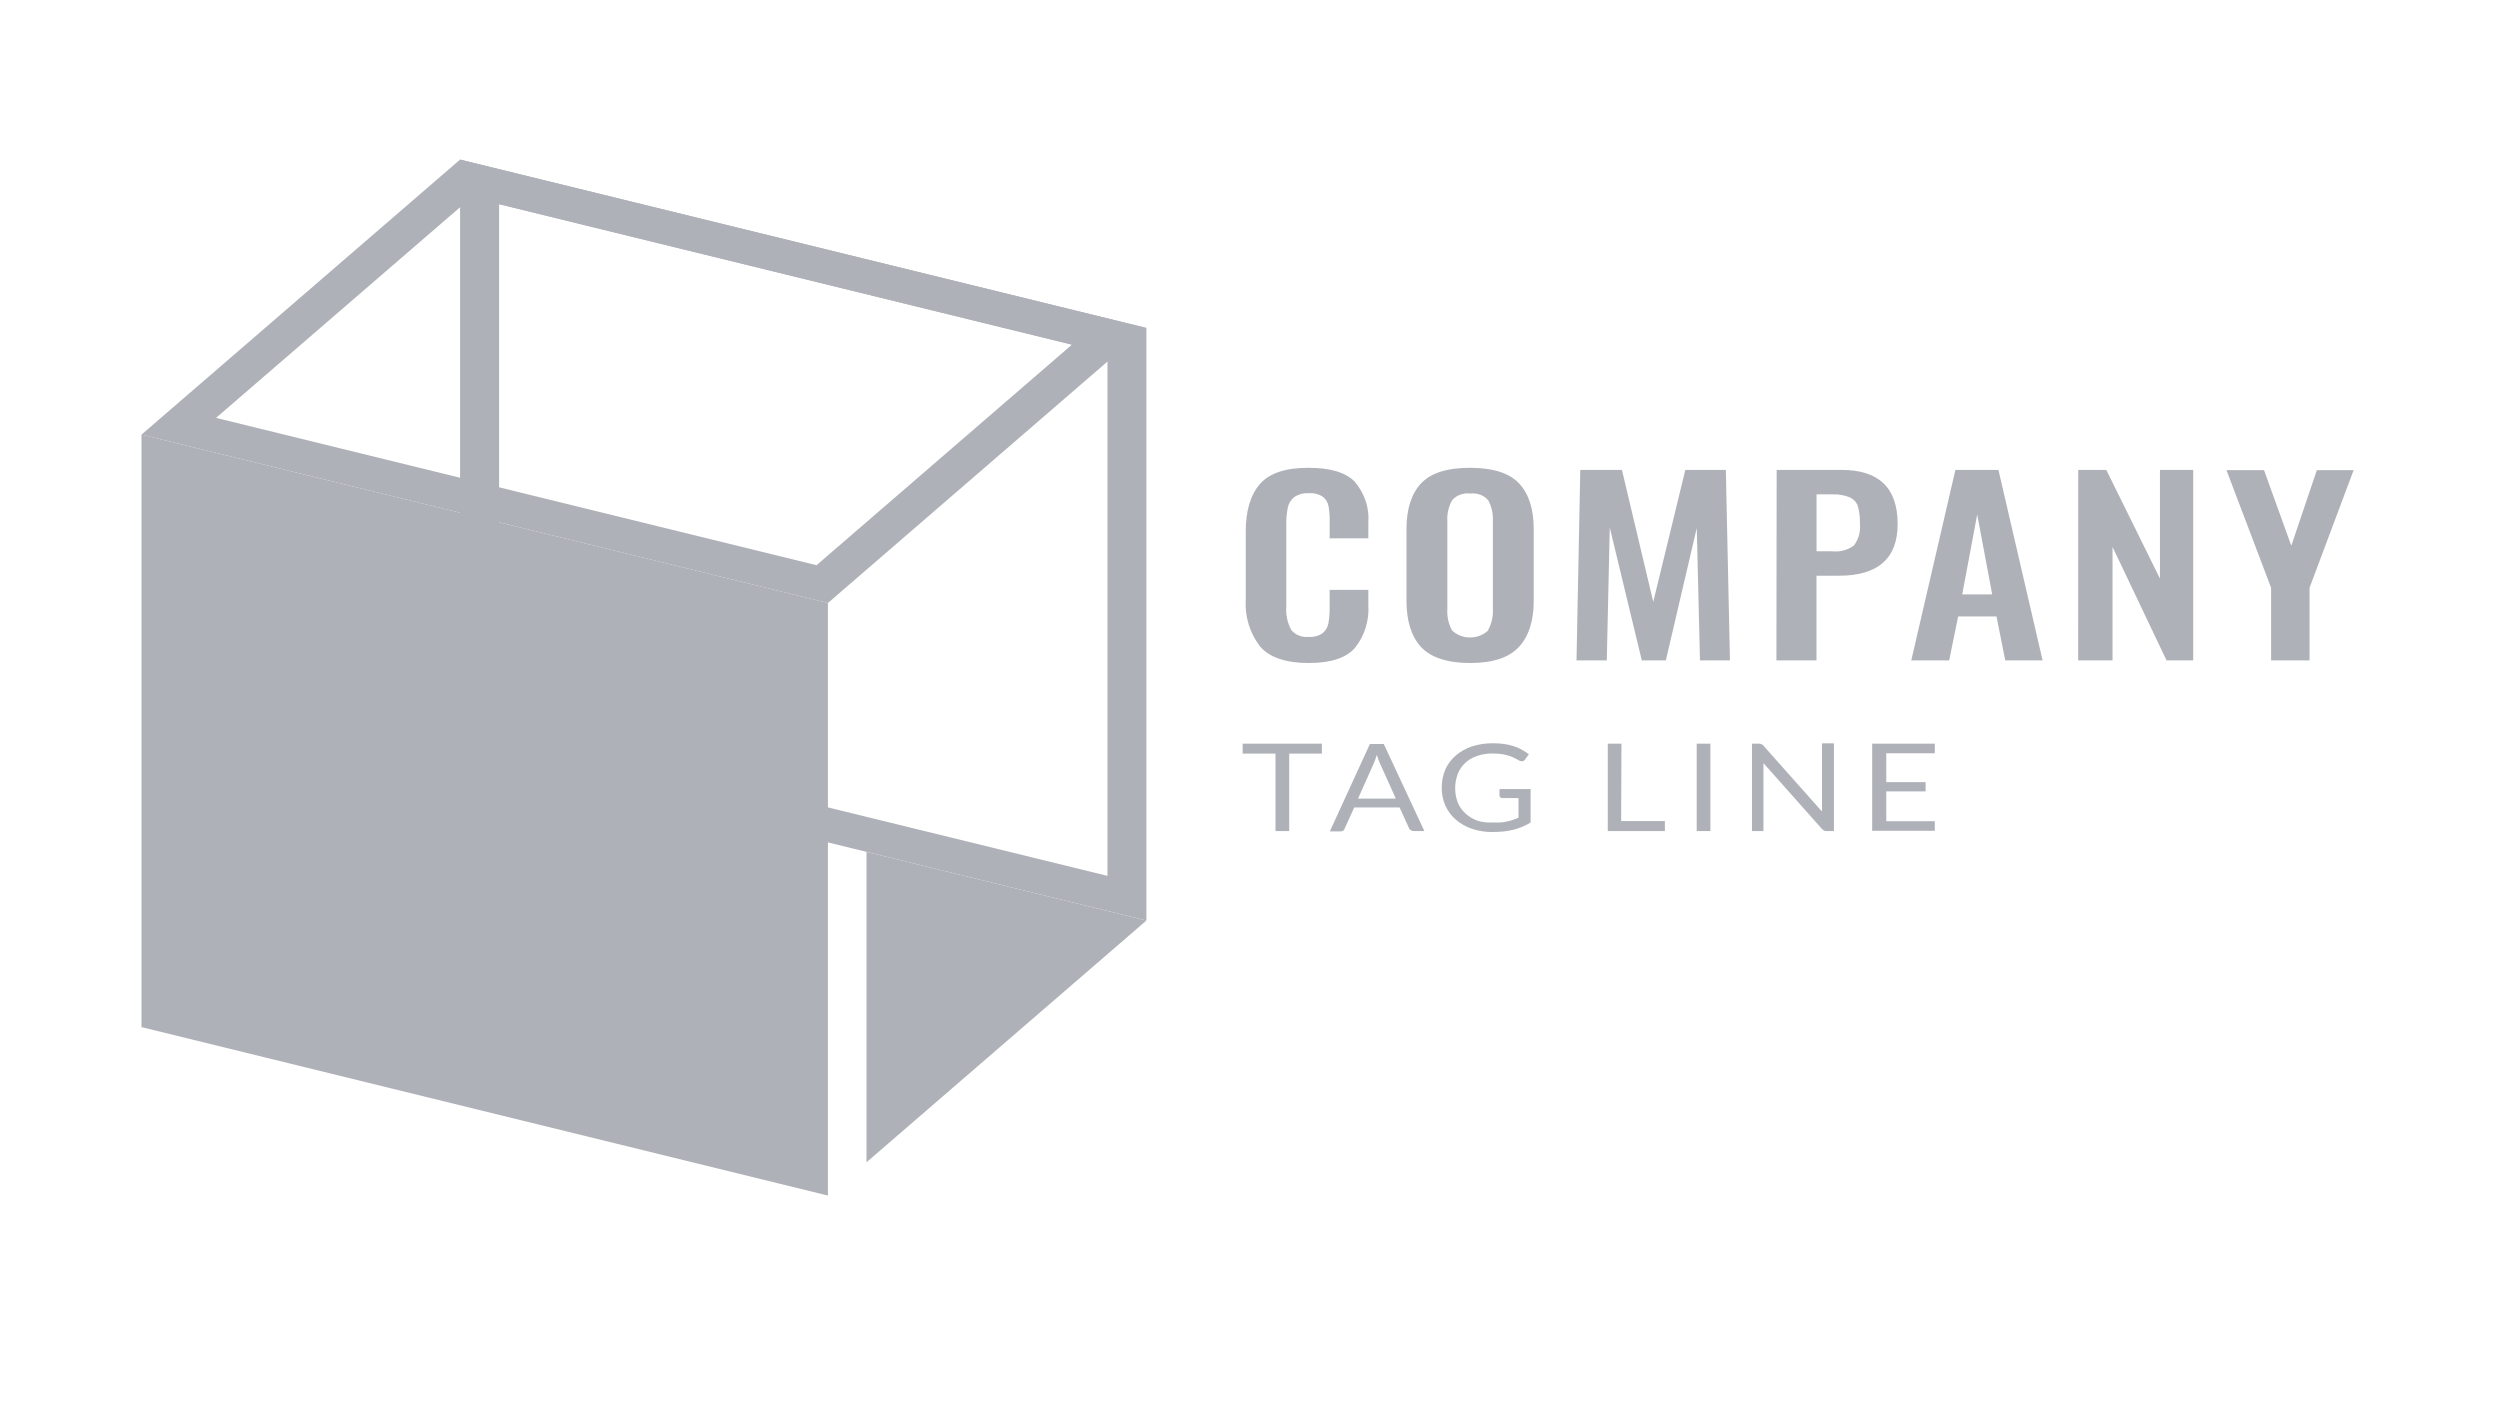
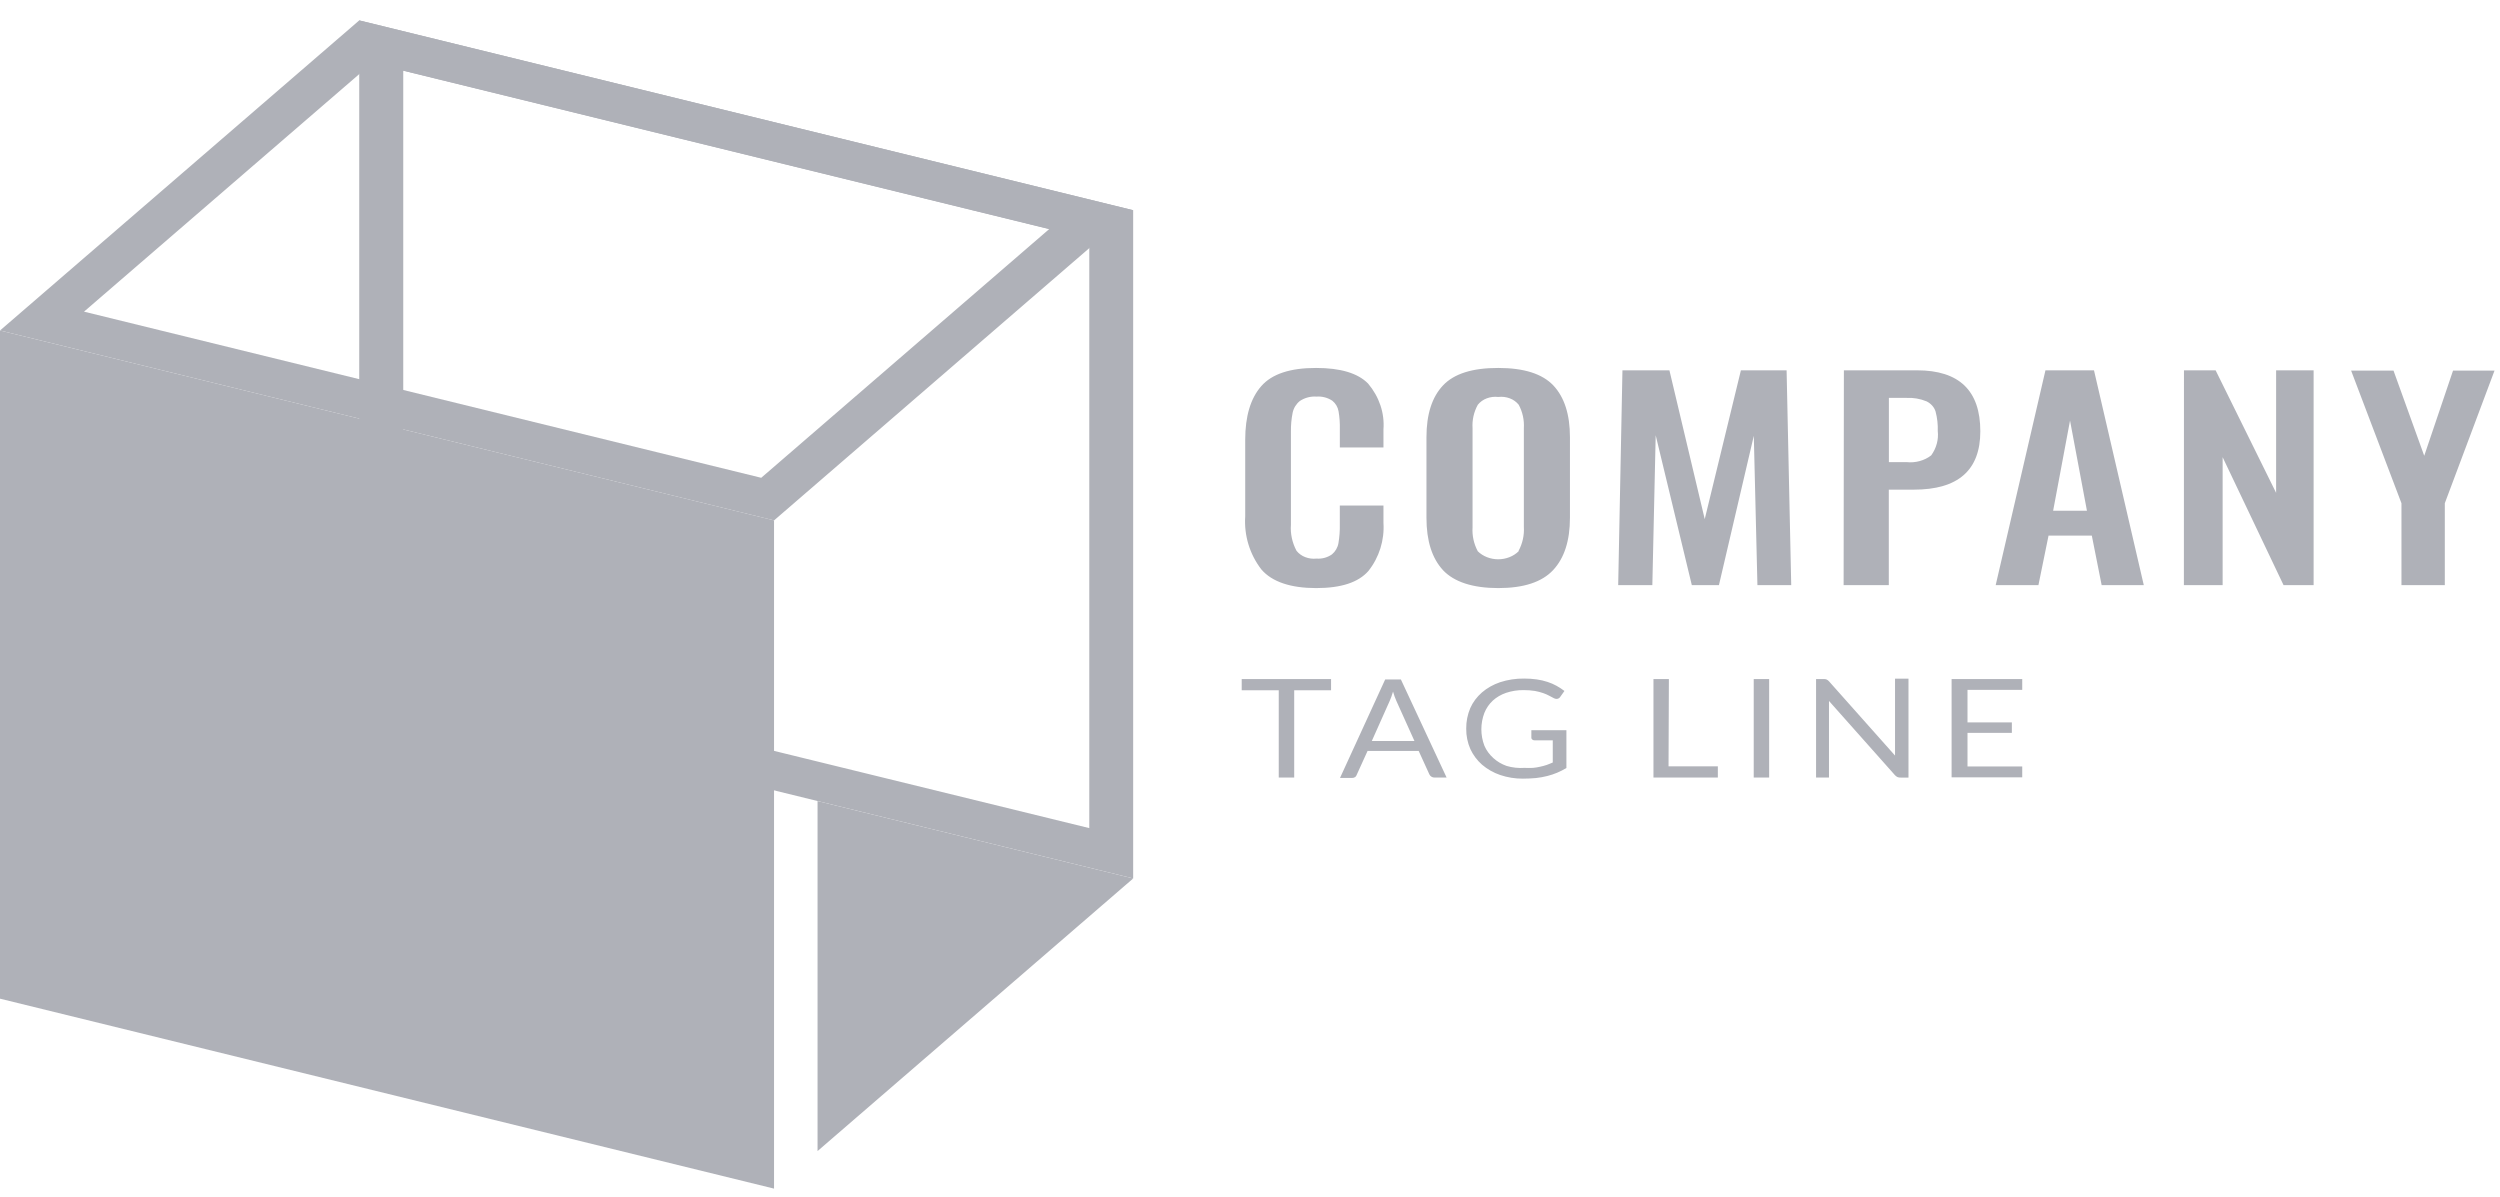
- <svg xmlns="http://www.w3.org/2000/svg" width="106" height="60" fill="none">
-   <path d="M53.425 27.408a2.947 2.947 0 01-.605-1.988v-2.884c0-.883.2-1.555.602-2.015.4-.46 1.089-.688 2.065-.686.917 0 1.569.196 1.953.587.42.499.625 1.109.578 1.724v.678h-1.64v-.687c.005-.224-.01-.449-.048-.671a.65.65 0 00-.235-.399.95.95 0 00-.594-.155 1.005 1.005 0 00-.625.164.768.768 0 00-.272.44 3.332 3.332 0 00-.065.713v3.499c-.026.337.047.675.21.982a.77.77 0 00.328.238.9.9 0 00.424.055.893.893 0 00.58-.158.704.704 0 00.245-.425c.038-.232.056-.467.051-.701v-.71h1.641v.648a2.64 2.64 0 01-.567 1.813c-.377.428-1.02.642-1.964.642s-1.658-.229-2.062-.704zM60.257 27.438c-.415-.45-.622-1.103-.622-1.968v-3.033c0-.857.207-1.505.622-1.945.414-.44 1.107-.659 2.079-.657.965 0 1.654.22 2.069.657.414.44.625 1.088.625 1.945v3.032c0 .857-.21 1.514-.632 1.966-.421.451-1.107.677-2.062.677-.955 0-1.661-.229-2.08-.674zm2.843-.728c.149-.28.216-.589.197-.897v-3.714a1.65 1.65 0 00-.193-.88.776.776 0 00-.335-.241.907.907 0 00-.433-.052.918.918 0 00-.434.052.786.786 0 00-.337.241c-.15.275-.217.578-.197.88v3.731c-.02.309.047.617.197.898.095.094.214.17.346.222a1.158 1.158 0 00.843 0c.133-.052.25-.128.346-.222v-.018zM67.004 19.924h1.766l1.328 5.595 1.36-5.595h1.718L73.35 28h-1.271l-.136-5.613L70.632 28h-1.02l-1.358-5.634L68.128 28h-1.284l.16-8.076zM75.33 19.924h2.752c1.585 0 2.378.764 2.378 2.293 0 1.464-.835 2.196-2.504 2.194h-.937V28H75.32l.01-8.077zm2.351 3.451c.168.019.338.006.5-.039.16-.044.31-.117.434-.216.195-.273.281-.593.245-.912a2.525 2.525 0 00-.082-.733.594.594 0 00-.125-.222.703.703 0 00-.214-.162 1.759 1.759 0 00-.758-.13h-.659v2.414h.66zM82.91 19.924h1.824L86.606 28h-1.584l-.37-1.862h-1.627L82.645 28h-1.607l1.871-8.076zm1.559 5.279l-.636-3.39-.635 3.39h1.27zM88.117 19.924h1.19l2.275 4.607v-4.607h1.41V28h-1.131l-2.29-4.81V28h-1.457l.003-8.076zM96.294 24.92l-1.892-4.985h1.594l1.155 3.203 1.083-3.203h1.56l-1.869 4.986V28h-1.63v-3.08zM56.048 31.532v.422h-1.386v3.282h-.581v-3.282h-1.393v-.422h3.36zM60.393 35.236h-.449a.2.2 0 01-.126-.035.194.194 0 01-.074-.085l-.401-.88H57.42l-.4.88a.243.243 0 01-.062.1.208.208 0 01-.126.035h-.448l1.699-3.704h.59l1.72 3.69zm-2.813-1.375h1.603l-.68-1.508a2.699 2.699 0 01-.125-.349c-.024.07-.044.138-.064.197l-.062.155-.672 1.505zM63.321 34.872c.107.005.213.005.32 0 .091-.008.182-.023.271-.044.083-.017.165-.04.245-.067.075-.027.15-.059.227-.091v-.833h-.679a.137.137 0 01-.092-.03.086.086 0 01-.026-.03.074.074 0 01-.008-.037v-.284h1.318v1.42a2.578 2.578 0 01-.716.301c-.14.036-.281.061-.425.077-.165.016-.33.023-.496.023a2.59 2.59 0 01-.856-.138 2.09 2.09 0 01-.68-.387 1.79 1.79 0 01-.438-.587 1.851 1.851 0 01-.156-.768 1.92 1.92 0 01.153-.774c.097-.22.247-.42.438-.587.194-.167.425-.297.68-.384.29-.095.6-.142.91-.138.158 0 .316.01.472.032.138.02.274.051.404.094.12.038.233.088.34.147.104.058.203.122.296.193l-.163.229a.142.142 0 01-.055.05.17.17 0 01-.078.02.222.222 0 01-.105-.029 2.113 2.113 0 01-.167-.088 1.504 1.504 0 00-.227-.1 2.127 2.127 0 00-.313-.082 2.614 2.614 0 00-.431-.032 2.009 2.009 0 00-.656.103c-.189.065-.36.165-.5.293a1.29 1.29 0 00-.315.46 1.732 1.732 0 000 1.235c.074.175.19.333.34.467.139.127.308.227.495.293.216.064.445.089.673.073zM68.736 34.814h1.855v.422H68.17v-3.704h.58l-.013 3.282zM72.52 35.236h-.58v-3.704h.58v3.704zM74.681 31.55a.28.28 0 01.089.067l2.483 2.792a.881.881 0 010-.132V31.517h.506v3.72h-.292a.275.275 0 01-.126-.021.328.328 0 01-.091-.07l-2.48-2.79v2.88h-.486v-3.704h.302c.033 0 .066.006.095.017zM82.036 31.532v.407h-2.058v1.223h1.668v.393h-1.668v1.264h2.058v.408H79.38v-3.695h2.656zM21.162 8.656l25.795 6.323v22.158l-25.795-6.32V8.655zm-1.655-1.89v25.127l29.1 7.136V13.905l-29.1-7.138z" fill="#AFB1B8" />
-   <path d="M35.104 50.692L6 43.55V18.427l29.104 7.139v25.126z" fill="#AFB1B8" />
-   <path d="M19.99 8.371l25.458 6.244-10.827 9.35L9.16 17.718 19.99 8.37zm-.483-1.604L6 18.427l29.104 7.14 13.504-11.662-29.1-7.138zM36.741 49.279L48.608 39.03 36.74 36.12v13.16z" fill="#AFB1B8" />
+ <svg xmlns="http://www.w3.org/2000/svg" width="94" height="45" fill="none">
+   <path d="M47.425 21.408a2.947 2.947 0 01-.605-1.988v-2.884c0-.883.2-1.555.602-2.015.4-.46 1.089-.688 2.065-.686.917 0 1.569.196 1.953.587.42.499.625 1.109.578 1.724v.678h-1.64v-.687c.005-.224-.01-.449-.048-.671a.65.65 0 00-.235-.399.95.95 0 00-.594-.155 1.005 1.005 0 00-.625.164.768.768 0 00-.272.44 3.332 3.332 0 00-.065.713v3.499c-.026.337.047.675.21.982a.77.77 0 00.328.238.9.9 0 00.424.055.893.893 0 00.58-.158.704.704 0 00.245-.425c.038-.232.056-.467.051-.701v-.71h1.641v.648a2.64 2.64 0 01-.567 1.813c-.377.428-1.02.642-1.964.642s-1.658-.229-2.062-.704zM54.257 21.438c-.415-.45-.622-1.103-.622-1.968v-3.033c0-.857.207-1.505.622-1.945.414-.44 1.107-.659 2.079-.657.965 0 1.654.22 2.069.657.414.44.625 1.088.625 1.945v3.032c0 .857-.21 1.514-.632 1.966-.421.451-1.107.677-2.062.677-.955 0-1.661-.229-2.08-.674zm2.843-.728c.149-.28.216-.589.197-.897v-3.714a1.65 1.65 0 00-.193-.88.776.776 0 00-.335-.241.907.907 0 00-.433-.052.918.918 0 00-.434.052.786.786 0 00-.337.242c-.15.274-.217.576-.197.88v3.73c-.02.309.047.617.197.898.095.094.214.17.346.222a1.158 1.158 0 00.843 0c.133-.052.25-.128.346-.222v-.018zM61.004 13.924h1.766l1.328 5.595 1.36-5.595h1.718L67.35 22h-1.271l-.136-5.613L64.632 22h-1.02l-1.358-5.634L62.128 22h-1.284l.16-8.076zM69.33 13.924h2.752c1.585 0 2.378.764 2.378 2.293 0 1.464-.835 2.196-2.504 2.194h-.937V22H69.32l.01-8.077zm2.351 3.451c.168.019.338.006.5-.039.16-.044.31-.117.434-.216.195-.273.281-.593.245-.912a2.525 2.525 0 00-.082-.733.594.594 0 00-.125-.222.703.703 0 00-.214-.162 1.759 1.759 0 00-.758-.13h-.659v2.414h.66zM76.91 13.924h1.824L80.606 22h-1.584l-.37-1.862h-1.627L76.645 22h-1.607l1.871-8.076zm1.559 5.279l-.636-3.39-.635 3.39h1.27zM82.117 13.924h1.19l2.275 4.607v-4.607h1.41V22h-1.131l-2.29-4.81V22h-1.457l.003-8.076zM90.294 18.92l-1.892-4.985h1.594l1.155 3.203 1.083-3.203h1.56l-1.869 4.986V22h-1.63v-3.08zM50.048 25.532v.422h-1.386v3.282h-.581v-3.282h-1.393v-.422h3.36zM54.393 29.236h-.449a.2.2 0 01-.126-.035.194.194 0 01-.074-.085l-.401-.88H51.42l-.4.88a.243.243 0 01-.062.1.208.208 0 01-.126.035h-.448l1.699-3.704h.59l1.72 3.69zm-2.813-1.375h1.603l-.68-1.508a2.699 2.699 0 01-.125-.349c-.024.07-.044.138-.064.197l-.062.155-.672 1.505zM57.321 28.872c.107.005.213.005.32 0 .091-.008.182-.023.271-.044.083-.017.165-.04.245-.067.075-.026.15-.059.227-.091v-.833h-.679a.137.137 0 01-.092-.03.086.086 0 01-.026-.03.074.074 0 01-.008-.037v-.284h1.318v1.42a2.578 2.578 0 01-.716.301c-.14.036-.281.061-.425.077-.165.015-.33.023-.496.023a2.59 2.59 0 01-.856-.138 2.09 2.09 0 01-.68-.387 1.79 1.79 0 01-.438-.586 1.851 1.851 0 01-.156-.769 1.92 1.92 0 01.153-.774c.097-.22.247-.42.438-.587.194-.167.425-.297.68-.384.29-.095.6-.142.91-.138.158 0 .316.01.472.032.138.02.274.051.404.094.12.038.233.088.34.147.104.058.203.122.296.193l-.163.229a.142.142 0 01-.055.05.17.17 0 01-.078.02.222.222 0 01-.105-.029 2.113 2.113 0 01-.167-.088 1.504 1.504 0 00-.227-.1 2.127 2.127 0 00-.313-.082 2.614 2.614 0 00-.431-.032 2.009 2.009 0 00-.656.103c-.189.065-.36.165-.5.293a1.29 1.29 0 00-.315.46 1.732 1.732 0 000 1.235c.074.174.19.333.34.467.139.127.308.227.495.293.216.064.445.089.673.073zM62.736 28.814h1.855v.422H62.17v-3.704h.58l-.013 3.282zM66.52 29.236h-.58v-3.704h.58v3.704zM68.681 25.55a.28.28 0 01.089.067l2.483 2.792a.881.881 0 010-.132V25.517h.506v3.72h-.292a.275.275 0 01-.126-.021.328.328 0 01-.091-.07l-2.48-2.79v2.88h-.486v-3.704h.302c.033 0 .066.006.095.017zM76.036 25.532v.407h-2.058v1.223h1.668v.393h-1.668v1.265h2.058v.407H73.38v-3.695h2.656zM15.162 2.656l25.795 6.323v22.158l-25.795-6.32V2.655zM13.507.766v25.127l29.1 7.136V7.905L13.508.767z" fill="#AFB1B8" />
+   <path d="M29.104 44.692L0 37.55V12.427l29.104 7.139v25.126z" fill="#AFB1B8" />
+   <path d="M13.99 2.371l25.458 6.244-10.826 9.35-25.463-6.247L13.99 2.37zM13.507.767L0 12.427l29.104 7.14L42.608 7.904 13.508.767zM30.741 43.279L42.608 33.03 30.74 30.12v13.16z" fill="#AFB1B8" />
</svg>
